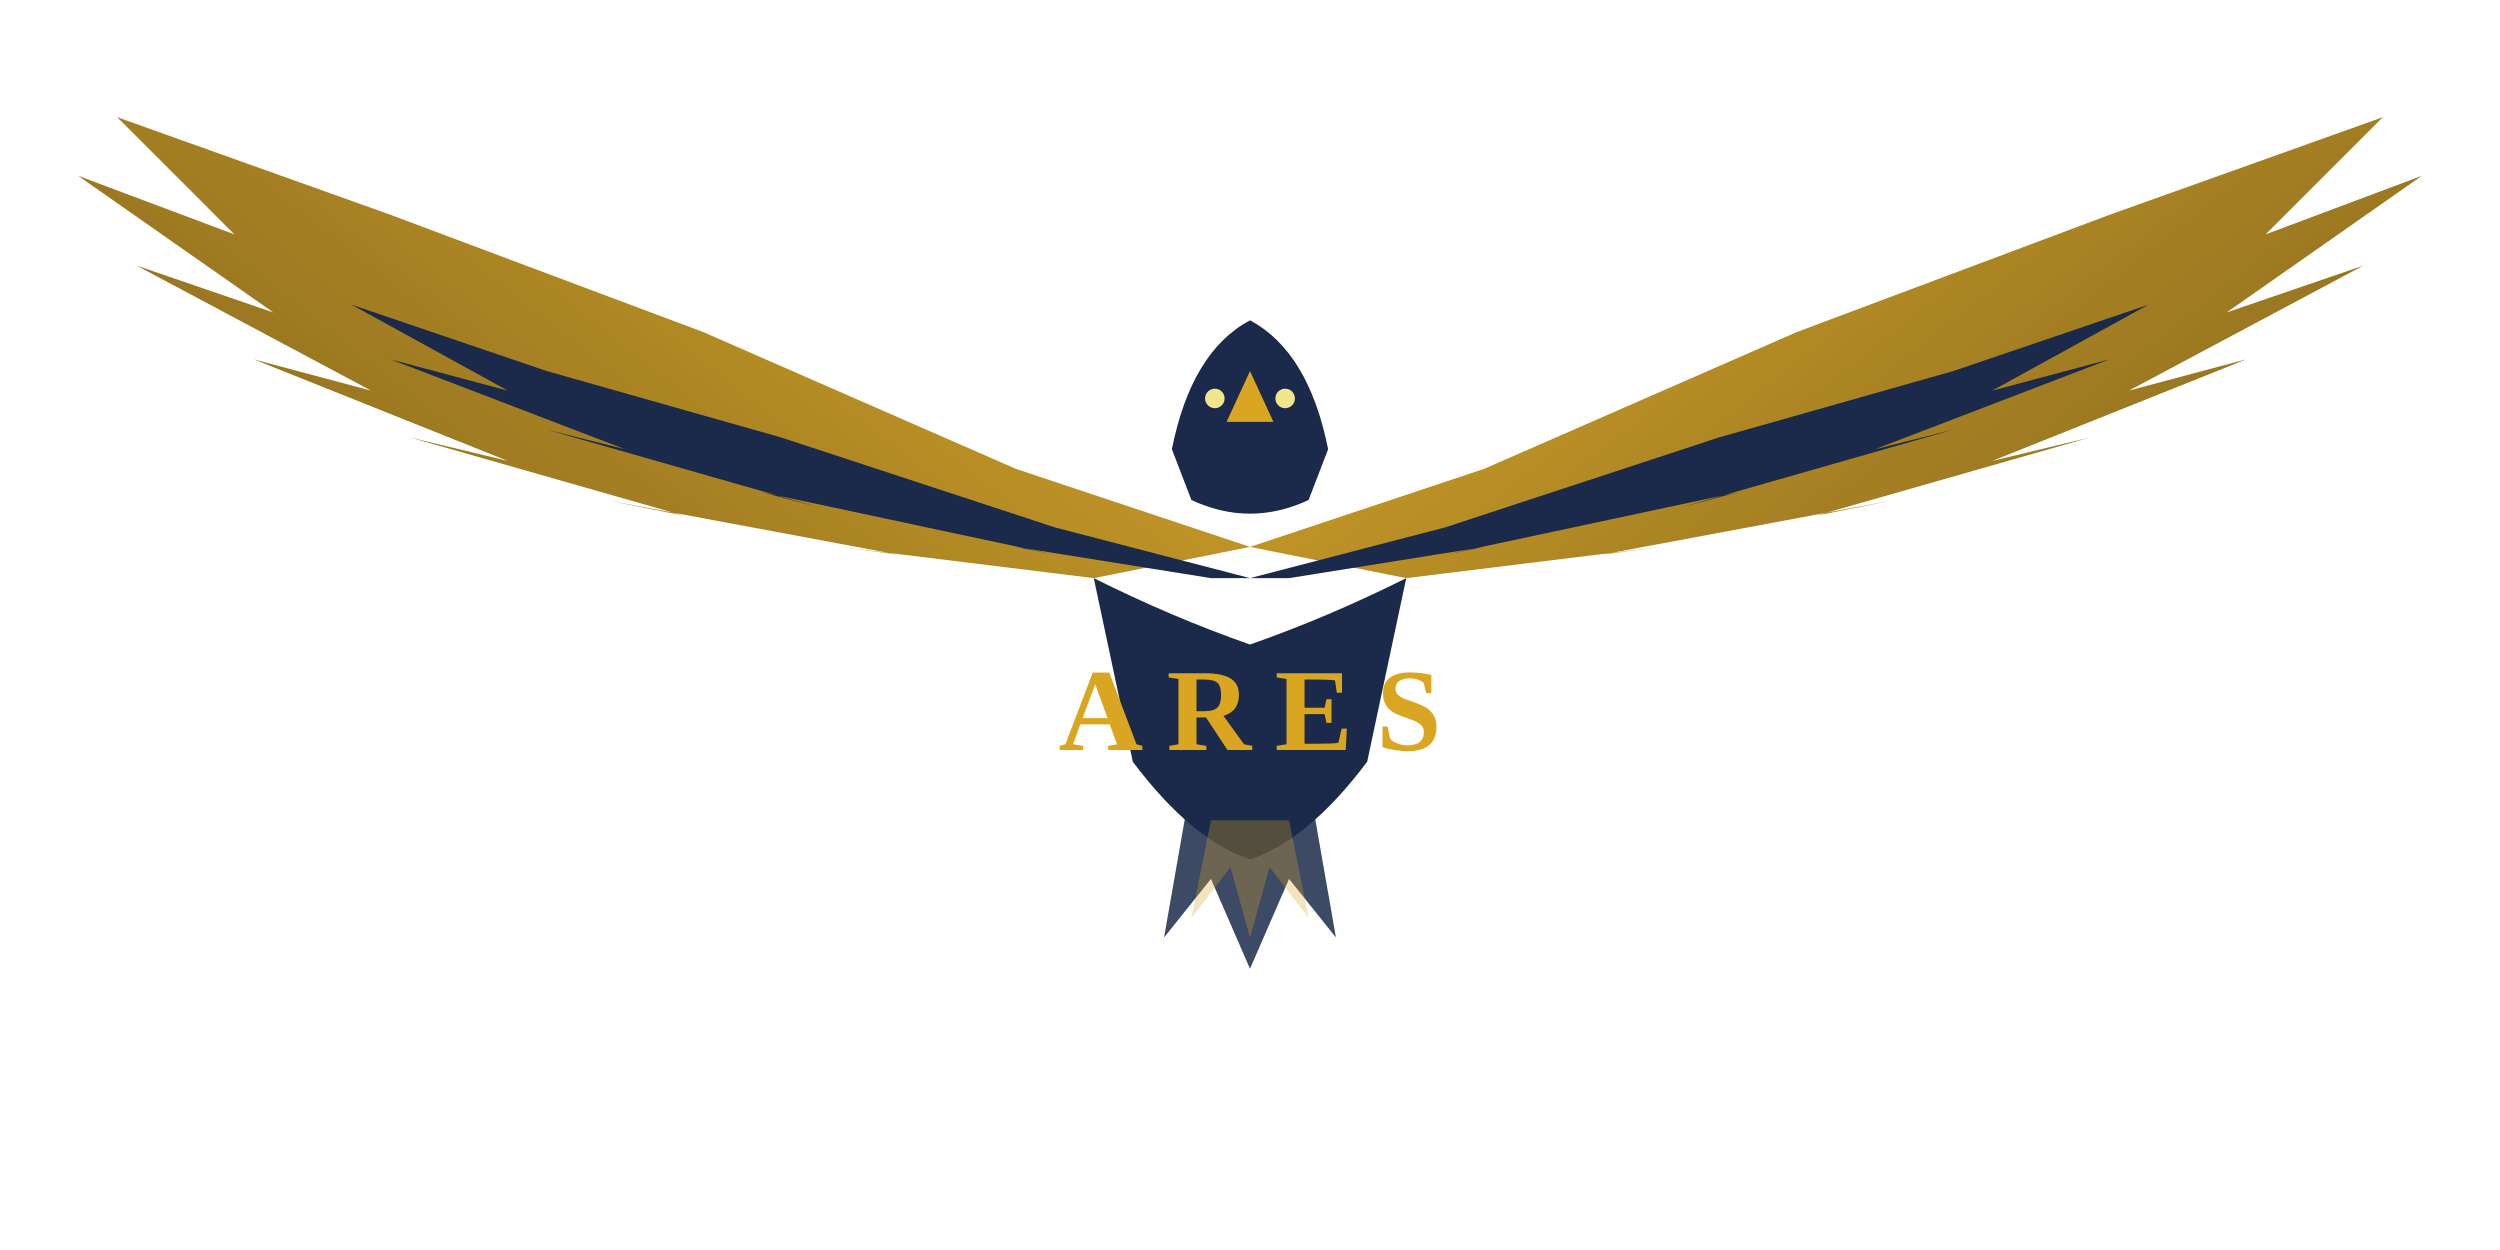
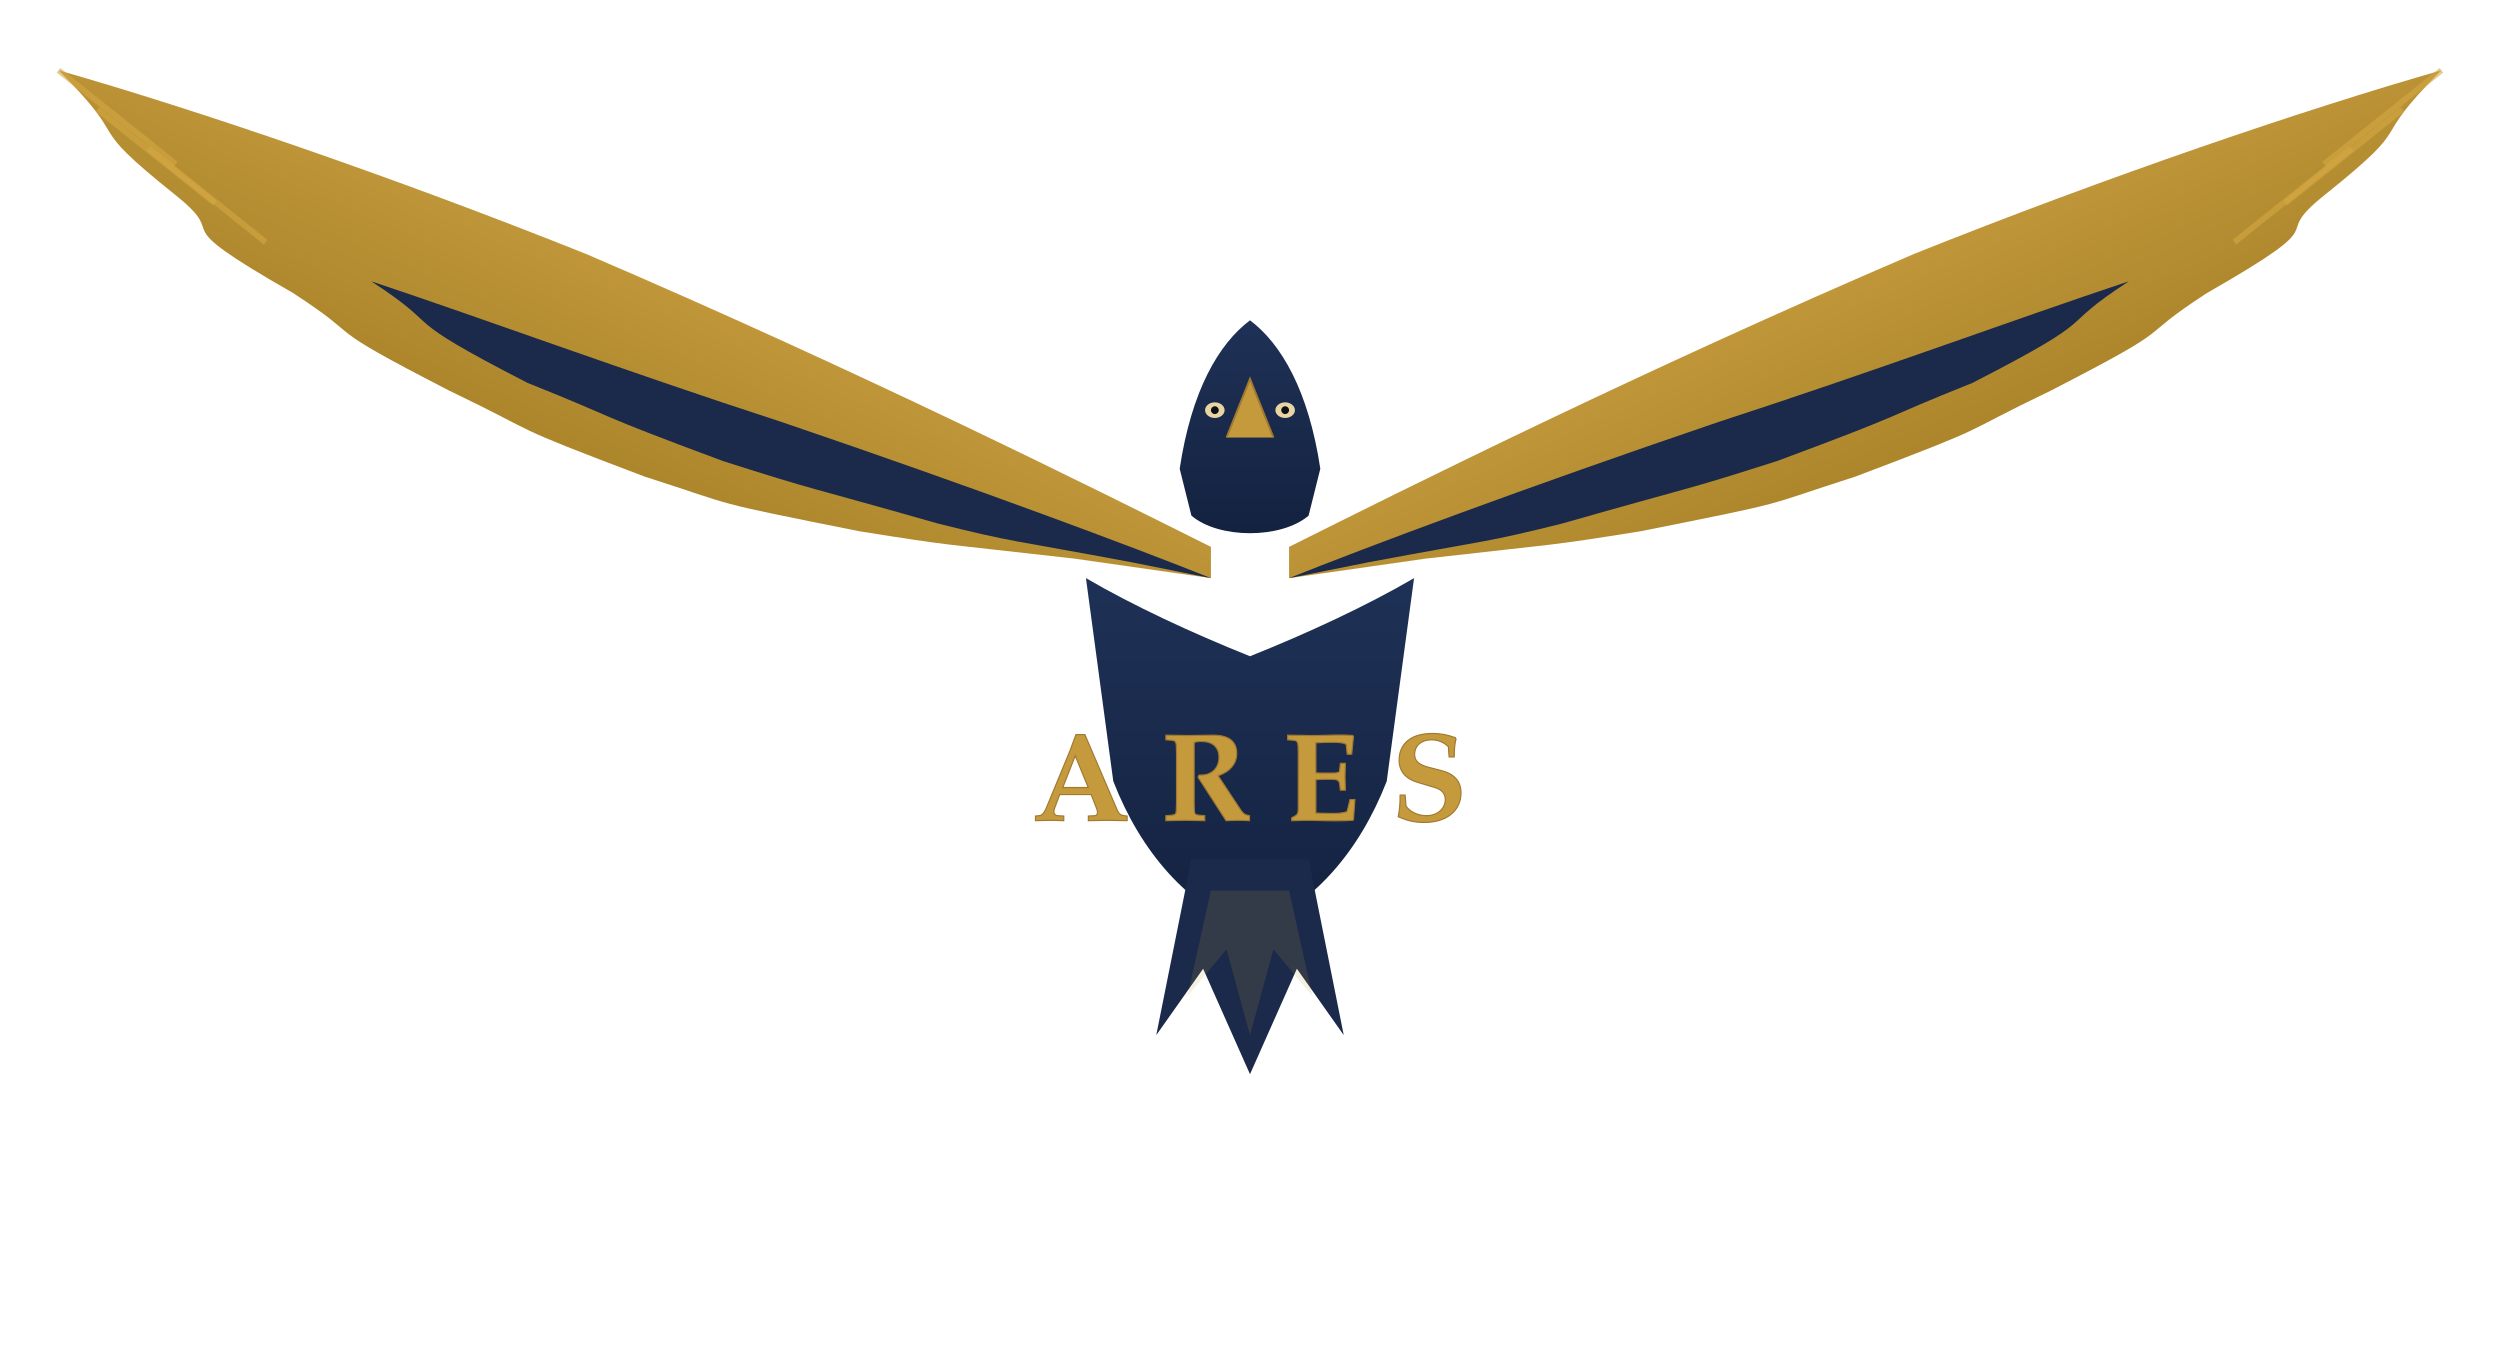
- <svg xmlns="http://www.w3.org/2000/svg" viewBox="0 0 640 320" fill="none">
+ <svg xmlns="http://www.w3.org/2000/svg" viewBox="0 0 640 350" fill="none">
  <defs>
-     <linearGradient id="gold" x1="0%" y1="0%" x2="100%" y2="0%">
-       <stop offset="0%" stop-color="#B8860B" />
-       <stop offset="50%" stop-color="#DAA520" />
-       <stop offset="100%" stop-color="#B8860B" />
-     </linearGradient>
-     <linearGradient id="goldL" x1="100%" y1="0%" x2="0%" y2="50%">
-       <stop offset="0%" stop-color="#DAA520" />
+     <linearGradient id="wingGoldL" x1="100%" y1="0%" x2="0%" y2="100%">
+       <stop offset="0%" stop-color="#D4A843" />
+       <stop offset="40%" stop-color="#C49A3C" />
      <stop offset="100%" stop-color="#8B6914" />
    </linearGradient>
-     <linearGradient id="goldR" x1="0%" y1="0%" x2="100%" y2="50%">
-       <stop offset="0%" stop-color="#DAA520" />
+     <linearGradient id="wingGoldR" x1="0%" y1="0%" x2="100%" y2="100%">
+       <stop offset="0%" stop-color="#D4A843" />
+       <stop offset="40%" stop-color="#C49A3C" />
      <stop offset="100%" stop-color="#8B6914" />
    </linearGradient>
+     <linearGradient id="bodyGrad" x1="50%" y1="0%" x2="50%" y2="100%">
+       <stop offset="0%" stop-color="#1E3156" />
+       <stop offset="100%" stop-color="#142240" />
+     </linearGradient>
  </defs>
-   <path d="M320 140 L260 120 L180 85 L100 55 L30 30 L60 60 L20 45 L70 80 L35 68 L95 100 L65 92 L130 118 L105 112 L175 132 L155 128 L230 142 L215 140 L280 148" fill="url(#goldL)" opacity="0.95" />
-   <path d="M320 148 L270 135 L200 112 L140 95 L90 78 L130 100 L100 92 L160 115 L140 110 L210 130 L195 126 L270 142 L260 140 L310 148" fill="#1B2A4A" />
-   <path d="M320 140 L380 120 L460 85 L540 55 L610 30 L580 60 L620 45 L570 80 L605 68 L545 100 L575 92 L510 118 L535 112 L465 132 L485 128 L410 142 L425 140 L360 148" fill="url(#goldR)" opacity="0.95" />
-   <path d="M320 148 L370 135 L440 112 L500 95 L550 78 L510 100 L540 92 L480 115 L500 110 L430 130 L445 126 L370 142 L380 140 L330 148" fill="#1B2A4A" />
-   <path d="M300 115 Q305 90 320 82 Q335 90 340 115 L335 128 Q320 135 305 128 Z" fill="#1B2A4A" />
-   <path d="M314 108 L320 95 L326 108 Z" fill="#DAA520" />
-   <circle cx="311" cy="102" r="2.5" fill="#F0E68C" />
-   <circle cx="329" cy="102" r="2.5" fill="#F0E68C" />
-   <path d="M280 148 Q300 158 320 165 Q340 158 360 148 L350 195 Q335 215 320 220 Q305 215 290 195 Z" fill="#1B2A4A" />
-   <text x="320" y="192" text-anchor="middle" font-family="'Georgia','Times New Roman',serif" font-weight="bold" font-size="30" fill="#DAA520" letter-spacing="6">ARES</text>
-   <path d="M305 200 L298 240 L310 225 L320 248 L330 225 L342 240 L335 200" fill="#1B2A4A" opacity="0.85" />
-   <path d="M310 210 L305 235 L315 222 L320 240 L325 222 L335 235 L330 210" fill="#DAA520" opacity="0.3" />
+   <path d="M310 140 C280 125 220 95 150 65 C100 45 50 28 15 18 C35 38 20 30 45 50 C60 62 40 55 75 75 C95 88 80 82 115 100 C140 112 128 108 165 122 C190 130 180 128 220 136 C245 140 240 139 275 143 L310 148" fill="url(#wingGoldL)" />
+   <path d="M310 148 C290 140 250 125 200 108 C160 95 125 82 95 72 C115 85 100 80 135 98 C160 108 150 105 185 118 C210 126 205 124 240 134 C260 139 258 138 290 144 L310 148" fill="#1B2A4A" />
+   <path d="M330 140 C360 125 420 95 490 65 C540 45 590 28 625 18 C605 38 620 30 595 50 C580 62 600 55 565 75 C545 88 560 82 525 100 C500 112 512 108 475 122 C450 130 460 128 420 136 C395 140 400 139 365 143 L330 148" fill="url(#wingGoldR)" />
+   <path d="M330 148 C350 140 390 125 440 108 C480 95 515 82 545 72 C525 85 540 80 505 98 C480 108 490 105 455 118 C430 126 435 124 400 134 C380 139 382 138 350 144 L330 148" fill="#1B2A4A" />
+   <path d="M302 120 C305 100 312 88 320 82 C328 88 335 100 338 120 L335 132 C328 138 312 138 305 132 Z" fill="url(#bodyGrad)" />
+   <path d="M314 112 L320 97 L326 112" fill="#C49A3C" stroke="#A07830" stroke-width="0.5" />
+   <ellipse cx="311" cy="105" rx="2.5" ry="2" fill="#E8D5A3" />
+   <ellipse cx="329" cy="105" rx="2.5" ry="2" fill="#E8D5A3" />
+   <circle cx="311" cy="105" r="1" fill="#0D1117" />
+   <circle cx="329" cy="105" r="1" fill="#0D1117" />
+   <path d="M278 148 C290 155 305 162 320 168 C335 162 350 155 362 148 L355 200 C348 218 336 232 320 238 C304 232 292 218 285 200 Z" fill="url(#bodyGrad)" />
+   <text x="320" y="210" text-anchor="middle" font-family="'Palatino Linotype','Book Antiqua','Georgia',serif" font-weight="bold" font-size="32" fill="#C49A3C" letter-spacing="8" stroke="#A07830" stroke-width="0.3">ARES</text>
+   <path d="M305 220 L296 265 L308 248 L320 275 L332 248 L344 265 L335 220" fill="#1B2A4A" />
+   <path d="M310 228 L304 255 L314 243 L320 265 L326 243 L336 255 L330 228" fill="#C49A3C" opacity="0.15" />
+   <line x1="15" y1="18" x2="45" y2="42" stroke="#D4A843" stroke-width="1.5" opacity="0.6" />
+   <line x1="25" y1="28" x2="55" y2="52" stroke="#D4A843" stroke-width="1.5" opacity="0.6" />
+   <line x1="38" y1="38" x2="68" y2="62" stroke="#D4A843" stroke-width="1.5" opacity="0.6" />
+   <line x1="625" y1="18" x2="595" y2="42" stroke="#D4A843" stroke-width="1.5" opacity="0.6" />
+   <line x1="615" y1="28" x2="585" y2="52" stroke="#D4A843" stroke-width="1.5" opacity="0.6" />
+   <line x1="602" y1="38" x2="572" y2="62" stroke="#D4A843" stroke-width="1.5" opacity="0.6" />
</svg>
